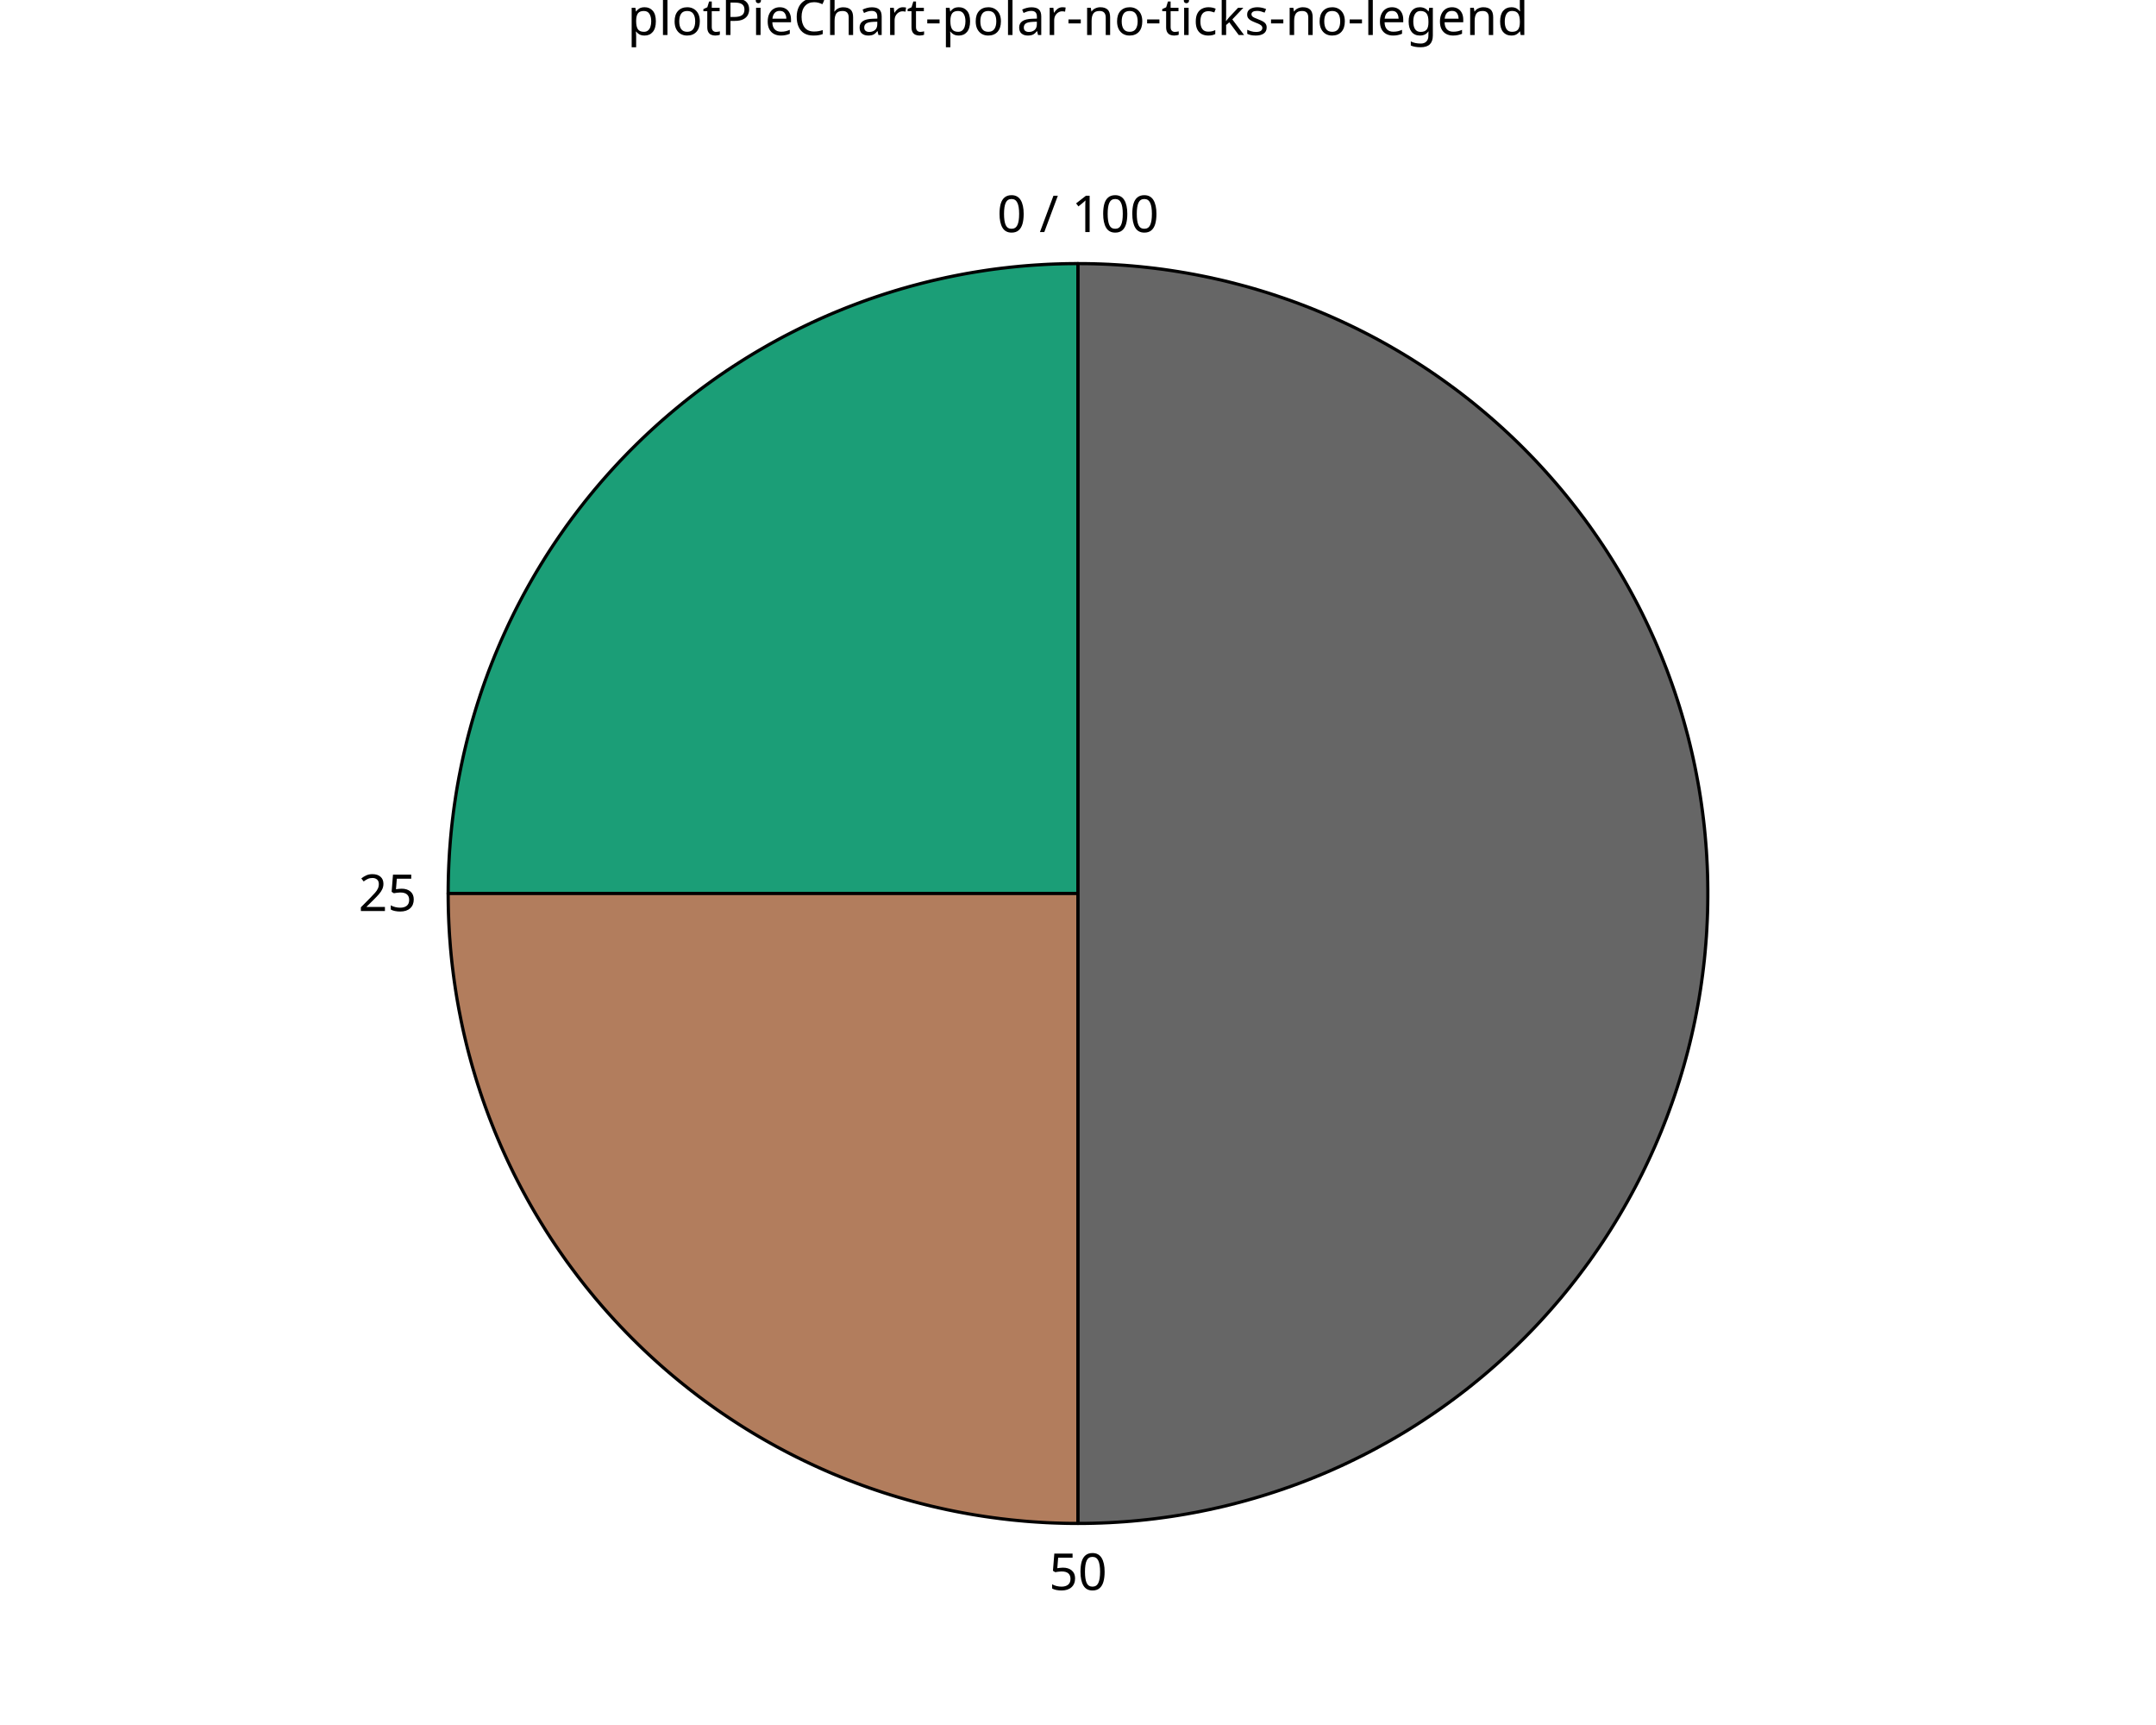
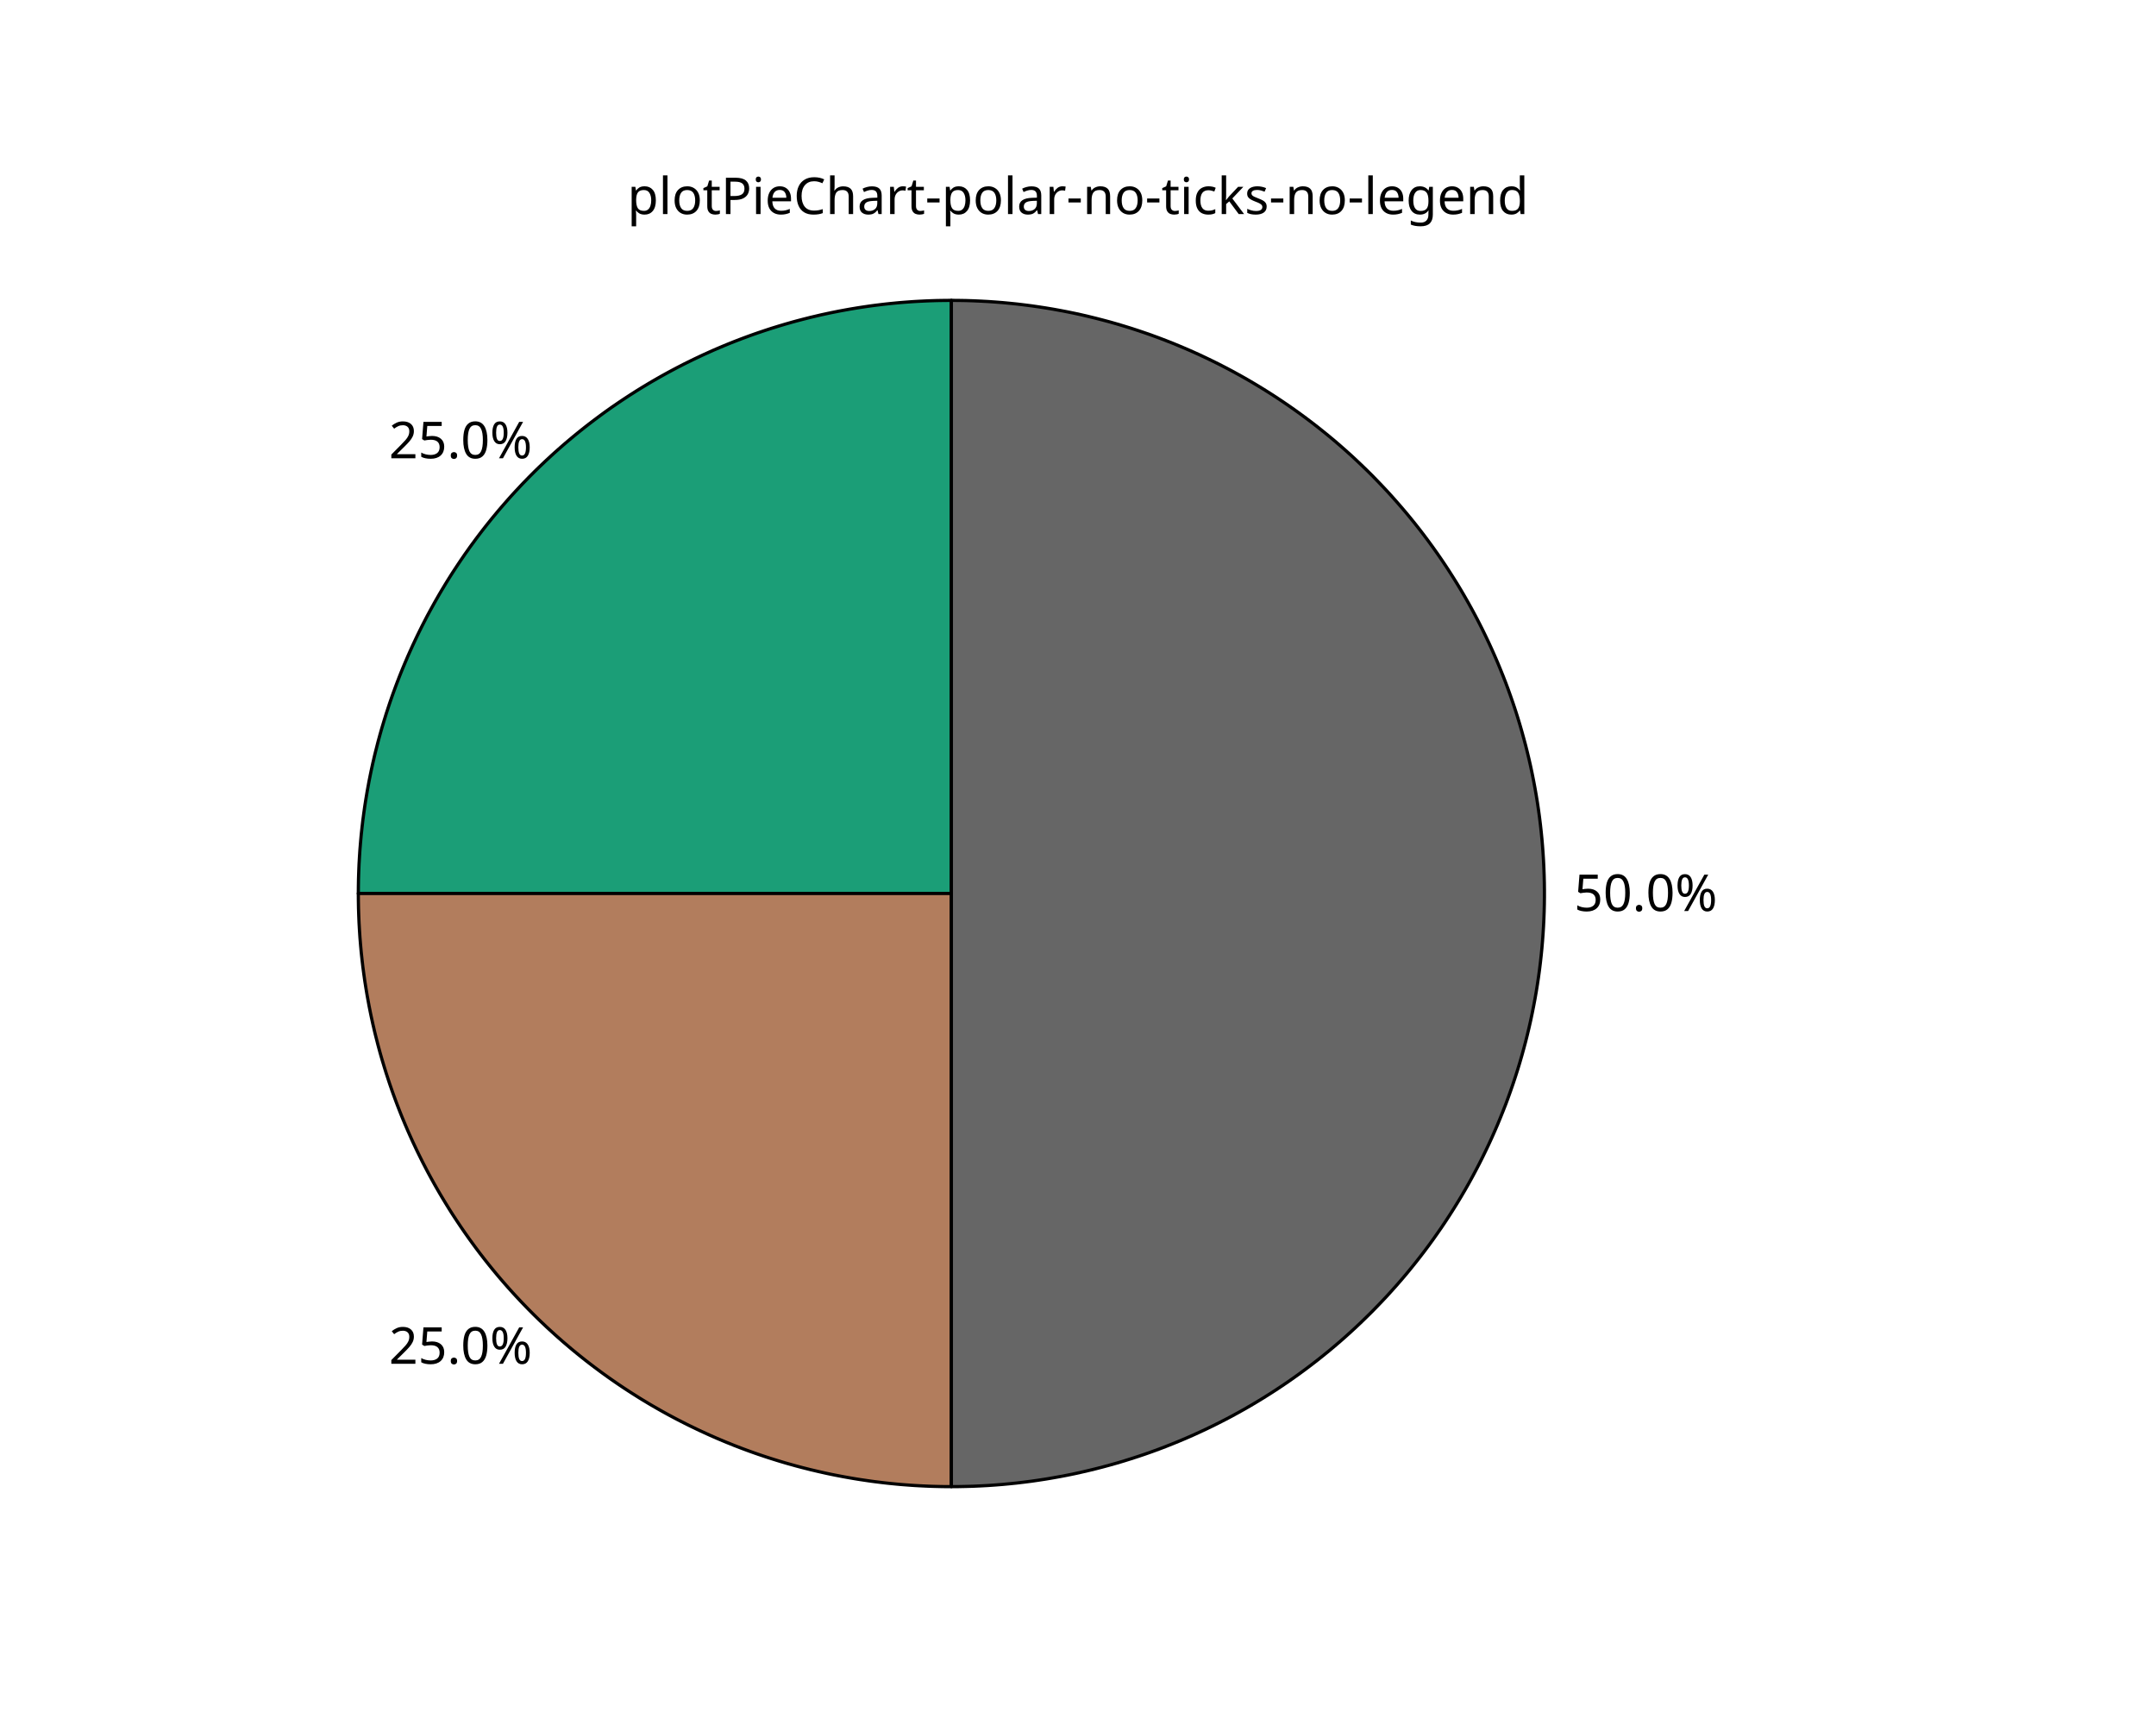
<svg xmlns="http://www.w3.org/2000/svg" class="svglite" data-engine-version="2.0" width="720.00pt" height="576.00pt" viewBox="0 0 720.00 576.00">
  <defs>
    <style type="text/css">
    .svglite line, .svglite polyline, .svglite polygon, .svglite path, .svglite rect, .svglite circle {
      fill: none;
      stroke: #000000;
      stroke-linecap: round;
      stroke-linejoin: round;
      stroke-miterlimit: 10.00;
    }
  </style>
  </defs>
  <rect width="100%" height="100%" style="stroke: none; fill: #FFFFFF;" />
  <defs>
    <clipPath id="cpMC4wMHw3MjAuMDB8MC4wMHw1NzYuMDA=">
      <rect x="0.00" y="0.00" width="720.00" height="576.00" />
    </clipPath>
  </defs>
  <g clip-path="url(#cpMC4wMHw3MjAuMDB8MC4wMHw1NzYuMDA=)">
</g>
  <defs>
-     <clipPath id="cpNDcuNjV8NjcyLjM1fDAuMDB8NTc2LjAw">
-       <rect x="47.65" y="0.00" width="624.70" height="576.00" />
+     <clipPath id="cpMC4wMHw3MjAuMDB8NTkuNzl8NTE2LjIx">
+       <rect x="0.00" y="59.79" width="720.00" height="456.42" />
    </clipPath>
  </defs>
-   <g clip-path="url(#cpNDcuNjV8NjcyLjM1fDAuMDB8NTc2LjAw)">
-     <rect x="47.65" y="0.00" width="624.70" height="576.00" style="stroke-width: 10.67; stroke: none;" />
+   <g clip-path="url(#cpMC4wMHw3MjAuMDB8NTkuNzl8NTE2LjIx)">
+     <rect x="0.00" y="59.79" width="720.00" height="456.42" style="stroke-width: 10.67; stroke: none;" />
  </g>
  <g clip-path="url(#cpMC4wMHw3MjAuMDB8MC4wMHw1NzYuMDA=)">
- </g>
-   <defs>
-     <clipPath id="cpNDcuNjV8NjcyLjM1fDIwLjcxfDU3Ni4wMA==">
-       <rect x="47.65" y="20.71" width="624.70" height="555.29" />
-     </clipPath>
-   </defs>
-   <g clip-path="url(#cpNDcuNjV8NjcyLjM1fDIwLjcxfDU3Ni4wMA==)">
-     <rect x="47.65" y="20.71" width="624.70" height="555.29" style="stroke-width: 10.67; stroke: none;" />
-     <polygon points="360.00,298.35 360.00,88.02 358.70,88.02 357.41,88.03 356.11,88.05 354.82,88.08 353.52,88.12 352.23,88.16 350.93,88.21 349.64,88.27 348.34,88.34 347.05,88.42 345.76,88.50 344.47,88.59 343.17,88.69 341.88,88.80 340.59,88.91 339.30,89.04 338.01,89.17 336.73,89.31 335.44,89.46 334.15,89.61 332.87,89.77 331.58,89.94 330.30,90.12 329.02,90.31 327.74,90.51 326.46,90.71 325.18,90.92 323.90,91.14 322.62,91.36 321.35,91.60 320.08,91.84 318.81,92.09 317.54,92.35 316.27,92.61 315.00,92.89 313.74,93.17 312.47,93.46 311.21,93.75 309.95,94.06 308.70,94.37 307.44,94.69 306.19,95.02 304.94,95.35 303.69,95.69 302.44,96.05 301.19,96.40 299.95,96.77 298.71,97.14 297.47,97.53 296.24,97.91 295.00,98.31 293.77,98.72 292.54,99.13 291.32,99.55 290.09,99.97 288.87,100.41 287.65,100.85 286.44,101.30 285.23,101.76 284.02,102.22 282.81,102.69 281.61,103.17 280.41,103.66 279.21,104.15 278.01,104.65 276.82,105.16 275.63,105.68 274.45,106.20 273.27,106.73 272.09,107.27 270.91,107.81 269.74,108.37 268.57,108.93 267.41,109.49 266.24,110.07 265.09,110.65 263.93,111.24 262.78,111.83 261.63,112.43 260.49,113.04 259.35,113.66 258.22,114.28 257.08,114.91 255.96,115.55 254.83,116.20 253.71,116.85 252.59,117.51 251.48,118.17 250.38,118.84 249.27,119.52 248.17,120.21 247.08,120.90 245.99,121.60 244.90,122.30 243.82,123.02 242.74,123.73 241.67,124.46 240.60,125.19 239.53,125.93 238.47,126.68 237.42,127.43 236.37,128.19 235.32,128.95 234.28,129.72 233.24,130.50 232.21,131.28 231.18,132.08 230.16,132.87 229.15,133.67 228.13,134.48 227.13,135.30 226.13,136.12 225.13,136.95 224.14,137.78 223.15,138.62 222.17,139.47 221.19,140.32 220.22,141.18 219.26,142.04 218.30,142.91 217.34,143.79 216.39,144.67 215.45,145.56 214.51,146.45 213.58,147.35 212.65,148.25 211.73,149.17 210.81,150.08 209.90,151.00 209.00,151.93 208.10,152.86 207.20,153.80 206.32,154.75 205.43,155.70 204.56,156.65 203.69,157.61 202.82,158.58 201.97,159.55 201.11,160.52 200.27,161.50 199.43,162.49 198.59,163.48 197.77,164.48 196.95,165.48 196.13,166.49 195.32,167.50 194.52,168.52 193.72,169.54 192.93,170.57 192.15,171.60 191.37,172.63 190.60,173.67 189.83,174.72 189.07,175.77 188.32,176.83 187.58,177.89 186.84,178.95 186.11,180.02 185.38,181.09 184.66,182.17 183.95,183.25 183.24,184.34 182.54,185.43 181.85,186.53 181.17,187.63 180.49,188.73 179.82,189.84 179.15,190.95 178.49,192.07 177.84,193.19 177.20,194.31 176.56,195.44 175.93,196.57 175.31,197.70 174.69,198.84 174.08,199.99 173.48,201.14 172.88,202.29 172.29,203.44 171.71,204.60 171.14,205.76 170.57,206.93 170.01,208.09 169.46,209.27 168.92,210.44 168.38,211.62 167.85,212.80 167.32,213.99 166.81,215.18 166.30,216.37 165.80,217.56 165.30,218.76 164.82,219.96 164.34,221.16 163.87,222.37 163.40,223.58 162.94,224.79 162.50,226.01 162.05,227.23 161.62,228.45 161.19,229.67 160.77,230.90 160.36,232.13 159.96,233.36 159.56,234.59 159.17,235.83 158.79,237.06 158.42,238.30 158.05,239.55 157.69,240.79 157.34,242.04 157.00,243.29 156.66,244.54 156.33,245.79 156.01,247.05 155.70,248.31 155.40,249.57 155.10,250.83 154.81,252.09 154.53,253.36 154.26,254.62 153.99,255.89 153.74,257.16 153.49,258.43 153.24,259.70 153.01,260.98 152.78,262.25 152.56,263.53 152.35,264.81 152.15,266.09 151.96,267.37 151.77,268.65 151.59,269.94 151.42,271.22 151.26,272.51 151.10,273.79 150.95,275.08 150.81,276.37 150.68,277.66 150.56,278.95 150.44,280.24 150.34,281.53 150.24,282.82 150.14,284.11 150.06,285.41 149.99,286.70 149.92,287.99 149.86,289.29 149.81,290.58 149.76,291.88 149.73,293.17 149.70,294.47 149.68,295.76 149.67,297.06 149.66,298.35 360.00,298.35 " style="stroke-width: 1.07; stroke-linecap: butt; fill: #1B9E77;" />
-     <polygon points="360.00,298.35 149.66,298.35 149.67,299.65 149.68,300.95 149.70,302.24 149.73,303.54 149.76,304.83 149.81,306.13 149.86,307.42 149.92,308.72 149.99,310.01 150.06,311.30 150.14,312.60 150.24,313.89 150.34,315.18 150.44,316.47 150.56,317.76 150.68,319.05 150.81,320.34 150.95,321.63 151.10,322.92 151.26,324.20 151.42,325.49 151.59,326.77 151.77,328.06 151.96,329.34 152.15,330.62 152.35,331.90 152.56,333.18 152.78,334.45 153.01,335.73 153.24,337.00 153.49,338.28 153.74,339.55 153.99,340.82 154.26,342.09 154.53,343.35 154.81,344.62 155.10,345.88 155.40,347.14 155.70,348.40 156.01,349.66 156.33,350.91 156.66,352.17 157.00,353.42 157.34,354.67 157.69,355.92 158.05,357.16 158.42,358.40 158.79,359.64 159.17,360.88 159.56,362.12 159.96,363.35 160.36,364.58 160.77,365.81 161.19,367.04 161.62,368.26 162.05,369.48 162.50,370.70 162.94,371.91 163.40,373.13 163.87,374.34 164.34,375.54 164.82,376.75 165.30,377.95 165.80,379.15 166.30,380.34 166.81,381.53 167.32,382.72 167.85,383.91 168.38,385.09 168.92,386.27 169.46,387.44 170.01,388.61 170.57,389.78 171.14,390.95 171.71,392.11 172.29,393.27 172.88,394.42 173.48,395.57 174.08,396.72 174.69,397.86 175.31,399.00 175.93,400.14 176.56,401.27 177.20,402.40 177.84,403.52 178.49,404.64 179.15,405.76 179.82,406.87 180.49,407.98 181.17,409.08 181.85,410.18 182.54,411.28 183.24,412.37 183.95,413.46 184.66,414.54 185.38,415.62 186.11,416.69 186.84,417.76 187.58,418.82 188.32,419.88 189.07,420.94 189.83,421.99 190.60,423.03 191.37,424.07 192.15,425.11 192.93,426.14 193.72,427.17 194.52,428.19 195.32,429.21 196.13,430.22 196.95,431.23 197.77,432.23 198.59,433.23 199.43,434.22 200.27,435.20 201.11,436.19 201.97,437.16 202.82,438.13 203.69,439.10 204.56,440.06 205.43,441.01 206.32,441.96 207.20,442.91 208.10,443.84 209.00,444.78 209.90,445.70 210.81,446.63 211.73,447.54 212.65,448.45 213.58,449.36 214.51,450.26 215.45,451.15 216.39,452.04 217.34,452.92 218.30,453.80 219.26,454.67 220.22,455.53 221.19,456.39 222.17,457.24 223.15,458.09 224.14,458.93 225.13,459.76 226.13,460.59 227.13,461.41 228.13,462.22 229.15,463.03 230.16,463.84 231.18,464.63 232.21,465.42 233.24,466.21 234.28,466.98 235.32,467.76 236.37,468.52 237.42,469.28 238.47,470.03 239.53,470.78 240.60,471.52 241.67,472.25 242.74,472.97 243.82,473.69 244.90,474.40 245.99,475.11 247.08,475.81 248.17,476.50 249.27,477.19 250.38,477.87 251.48,478.54 252.59,479.20 253.71,479.86 254.83,480.51 255.96,481.16 257.08,481.79 258.22,482.42 259.35,483.05 260.49,483.66 261.63,484.27 262.78,484.88 263.93,485.47 265.09,486.06 266.24,486.64 267.41,487.21 268.57,487.78 269.74,488.34 270.91,488.89 272.09,489.44 273.27,489.98 274.45,490.51 275.63,491.03 276.82,491.55 278.01,492.06 279.21,492.56 280.41,493.05 281.61,493.54 282.81,494.02 284.02,494.49 285.23,494.95 286.44,495.41 287.65,495.86 288.87,496.30 290.09,496.74 291.32,497.16 292.54,497.58 293.77,497.99 295.00,498.40 296.24,498.79 297.47,499.18 298.71,499.56 299.95,499.94 301.19,500.30 302.44,500.66 303.69,501.01 304.94,501.36 306.19,501.69 307.44,502.02 308.70,502.34 309.95,502.65 311.21,502.96 312.47,503.25 313.74,503.54 315.00,503.82 316.27,504.10 317.54,504.36 318.81,504.62 320.08,504.87 321.35,505.11 322.62,505.34 323.90,505.57 325.18,505.79 326.46,506.00 327.74,506.20 329.02,506.40 330.30,506.58 331.58,506.76 332.87,506.93 334.15,507.10 335.44,507.25 336.73,507.40 338.01,507.54 339.30,507.67 340.59,507.79 341.88,507.91 343.17,508.02 344.47,508.12 345.76,508.21 347.05,508.29 348.34,508.37 349.64,508.44 350.93,508.50 352.23,508.55 353.52,508.59 354.82,508.63 356.11,508.66 357.41,508.68 358.70,508.69 360.00,508.69 360.00,298.35 " style="stroke-width: 1.07; stroke-linecap: butt; fill: #B27D5D;" />
-     <polygon points="360.00,298.35 360.00,508.69 362.59,508.68 365.18,508.63 367.77,508.55 370.36,508.44 372.95,508.29 375.53,508.12 378.12,507.91 380.70,507.67 383.27,507.40 385.85,507.10 388.42,506.76 390.98,506.40 393.54,506.00 396.10,505.57 398.65,505.11 401.19,504.62 403.73,504.10 406.26,503.54 408.79,502.96 411.30,502.34 413.81,501.69 416.31,501.01 418.81,500.30 421.29,499.56 423.76,498.79 426.23,497.99 428.68,497.16 431.13,496.30 433.56,495.41 435.98,494.49 438.39,493.54 440.79,492.56 443.18,491.55 445.55,490.51 447.91,489.44 450.26,488.34 452.59,487.21 454.91,486.06 457.22,484.88 459.51,483.66 461.78,482.42 464.04,481.16 466.29,479.86 468.52,478.54 470.73,477.19 472.92,475.81 475.10,474.40 477.26,472.97 479.40,471.52 481.53,470.03 483.63,468.52 485.72,466.98 487.79,465.42 489.84,463.84 491.87,462.22 493.87,460.59 495.86,458.93 497.83,457.24 499.78,455.53 501.70,453.80 503.61,452.04 505.49,450.26 507.35,448.45 509.19,446.63 511.00,444.78 512.80,442.91 514.57,441.01 516.31,439.10 518.03,437.16 519.73,435.20 521.41,433.23 523.05,431.23 524.68,429.21 526.28,427.17 527.85,425.11 529.40,423.03 530.93,420.94 532.42,418.82 533.89,416.69 535.34,414.54 536.76,412.37 538.15,410.18 539.51,407.98 540.85,405.76 542.16,403.52 543.44,401.27 544.69,399.00 545.92,396.72 547.12,394.42 548.29,392.11 549.43,389.78 550.54,387.44 551.62,385.09 552.68,382.72 553.70,380.34 554.70,377.95 555.66,375.54 556.60,373.13 557.50,370.70 558.38,368.26 559.23,365.81 560.04,363.35 560.83,360.88 561.58,358.40 562.31,355.92 563.00,353.42 563.67,350.91 564.30,348.40 564.90,345.88 565.47,343.35 566.01,340.82 566.51,338.28 566.99,335.73 567.44,333.18 567.85,330.62 568.23,328.06 568.58,325.49 568.90,322.92 569.19,320.34 569.44,317.76 569.66,315.18 569.86,312.60 570.01,310.01 570.14,307.42 570.24,304.83 570.30,302.24 570.33,299.65 570.33,297.06 570.30,294.47 570.24,291.88 570.14,289.29 570.01,286.70 569.86,284.11 569.66,281.53 569.44,278.95 569.19,276.37 568.90,273.79 568.58,271.22 568.23,268.65 567.85,266.09 567.44,263.53 566.99,260.98 566.51,258.43 566.01,255.89 565.47,253.36 564.90,250.83 564.30,248.31 563.67,245.79 563.00,243.29 562.31,240.79 561.58,238.30 560.83,235.83 560.04,233.36 559.23,230.90 558.38,228.45 557.50,226.01 556.60,223.58 555.66,221.16 554.70,218.76 553.70,216.37 552.68,213.99 551.62,211.62 550.54,209.27 549.43,206.93 548.29,204.60 547.12,202.29 545.92,199.99 544.69,197.70 543.44,195.44 542.16,193.19 540.85,190.95 539.51,188.73 538.15,186.53 536.76,184.34 535.34,182.17 533.89,180.02 532.42,177.89 530.93,175.77 529.40,173.67 527.85,171.60 526.28,169.54 524.68,167.50 523.05,165.48 521.41,163.48 519.73,161.50 518.03,159.55 516.31,157.61 514.57,155.70 512.80,153.80 511.00,151.93 509.19,150.08 507.35,148.25 505.49,146.45 503.61,144.67 501.70,142.91 499.78,141.18 497.83,139.47 495.86,137.78 493.87,136.12 491.87,134.48 489.84,132.87 487.79,131.28 485.72,129.72 483.63,128.19 481.53,126.68 479.40,125.19 477.26,123.73 475.10,122.30 472.92,120.90 470.73,119.52 468.52,118.17 466.29,116.85 464.04,115.55 461.78,114.28 459.51,113.04 457.22,111.83 454.91,110.65 452.59,109.49 450.26,108.37 447.91,107.27 445.55,106.20 443.18,105.16 440.79,104.15 438.39,103.17 435.98,102.22 433.56,101.30 431.13,100.41 428.68,99.55 426.23,98.72 423.76,97.91 421.29,97.14 418.81,96.40 416.31,95.69 413.81,95.02 411.30,94.37 408.79,93.75 406.26,93.17 403.73,92.61 401.19,92.09 398.65,91.60 396.10,91.14 393.54,90.71 390.98,90.31 388.42,89.94 385.85,89.61 383.27,89.31 380.70,89.04 378.12,88.80 375.53,88.59 372.95,88.42 370.36,88.27 367.77,88.16 365.18,88.08 362.59,88.03 360.00,88.02 360.00,298.35 " style="stroke-width: 1.07; stroke-linecap: butt; fill: #666666;" />
-     <text x="360.00" y="77.50" text-anchor="middle" style="font-size: 17.00px; font-family: sans;" textLength="51.99px" lengthAdjust="spacingAndGlyphs">0 / 100</text>
-     <text x="139.15" y="304.20" text-anchor="end" style="font-size: 17.00px; font-family: sans;" textLength="18.91px" lengthAdjust="spacingAndGlyphs">25</text>
-     <text x="360.00" y="530.91" text-anchor="middle" style="font-size: 17.00px; font-family: sans;" textLength="18.91px" lengthAdjust="spacingAndGlyphs">50</text>
-     <rect x="47.65" y="20.71" width="624.70" height="555.29" style="stroke-width: 0.00; stroke: none;" />
-   </g>
-   <g clip-path="url(#cpMC4wMHw3MjAuMDB8MC4wMHw1NzYuMDA=)">
-     <polyline points="47.65,576.00 47.65,20.71 " style="stroke-width: 0.00; stroke: none; stroke-linecap: butt;" />
-     <polyline points="47.65,576.00 672.35,576.00 " style="stroke-width: 0.00; stroke: none; stroke-linecap: butt;" />
-     <text x="360.00" y="11.70" text-anchor="middle" style="font-size: 17.00px; font-family: sans;" textLength="282.55px" lengthAdjust="spacingAndGlyphs">plotPieChart-polar-no-ticks-no-legend</text>
+     <rect x="0.00" y="80.50" width="720.00" height="435.71" style="stroke-width: 10.67; stroke: none;" />
+     <polygon points="317.71,298.35 317.71,100.30 316.49,100.31 315.27,100.32 314.05,100.34 312.83,100.36 311.61,100.40 310.39,100.44 309.18,100.49 307.96,100.55 306.74,100.61 305.52,100.68 304.30,100.76 303.09,100.85 301.87,100.94 300.65,101.04 299.44,101.15 298.22,101.27 297.01,101.39 295.80,101.52 294.59,101.66 293.37,101.81 292.16,101.96 290.96,102.12 289.75,102.29 288.54,102.47 287.33,102.65 286.13,102.84 284.92,103.04 283.72,103.24 282.52,103.46 281.32,103.68 280.12,103.90 278.93,104.14 277.73,104.38 276.54,104.63 275.34,104.89 274.15,105.15 272.96,105.43 271.78,105.71 270.59,105.99 269.41,106.29 268.22,106.59 267.04,106.90 265.86,107.21 264.69,107.53 263.51,107.87 262.34,108.20 261.17,108.55 260.00,108.90 258.84,109.26 257.67,109.62 256.51,110.00 255.35,110.38 254.20,110.77 253.04,111.16 251.89,111.56 250.74,111.97 249.59,112.39 248.45,112.81 247.31,113.24 246.17,113.68 245.03,114.12 243.90,114.57 242.77,115.03 241.64,115.50 240.52,115.97 239.39,116.45 238.27,116.93 237.16,117.43 236.05,117.93 234.94,118.43 233.83,118.95 232.73,119.47 231.63,119.99 230.53,120.53 229.43,121.07 228.34,121.61 227.26,122.17 226.17,122.73 225.09,123.30 224.02,123.87 222.94,124.45 221.87,125.04 220.81,125.63 219.75,126.23 218.69,126.84 217.63,127.45 216.58,128.07 215.54,128.70 214.49,129.33 213.45,129.97 212.42,130.61 211.39,131.27 210.36,131.92 209.34,132.59 208.32,133.26 207.30,133.94 206.29,134.62 205.29,135.31 204.28,136.00 203.28,136.71 202.29,137.41 201.30,138.13 200.32,138.85 199.34,139.58 198.36,140.31 197.39,141.05 196.42,141.79 195.46,142.54 194.50,143.30 193.55,144.06 192.60,144.83 191.66,145.60 190.72,146.38 189.79,147.16 188.86,147.95 187.93,148.75 187.02,149.55 186.10,150.36 185.19,151.17 184.29,151.99 183.39,152.82 182.49,153.65 181.61,154.48 180.72,155.33 179.84,156.17 178.97,157.02 178.10,157.88 177.24,158.74 176.38,159.61 175.53,160.49 174.68,161.36 173.84,162.25 173.01,163.14 172.18,164.03 171.35,164.93 170.53,165.83 169.72,166.74 168.91,167.66 168.11,168.58 167.31,169.50 166.52,170.43 165.74,171.36 164.96,172.30 164.18,173.24 163.42,174.19 162.65,175.14 161.90,176.10 161.15,177.06 160.40,178.03 159.67,179.00 158.93,179.98 158.21,180.96 157.49,181.94 156.77,182.93 156.07,183.93 155.36,184.92 154.67,185.93 153.98,186.93 153.30,187.94 152.62,188.96 151.95,189.98 151.28,191.00 150.62,192.03 149.97,193.06 149.33,194.09 148.69,195.13 148.06,196.18 147.43,197.22 146.81,198.27 146.20,199.33 145.59,200.39 144.99,201.45 144.40,202.52 143.81,203.59 143.23,204.66 142.65,205.73 142.09,206.81 141.53,207.90 140.97,208.99 140.43,210.08 139.89,211.17 139.35,212.27 138.83,213.37 138.31,214.47 137.79,215.58 137.29,216.69 136.79,217.80 136.29,218.92 135.81,220.04 135.33,221.16 134.86,222.28 134.39,223.41 133.93,224.54 133.48,225.67 133.04,226.81 132.60,227.95 132.17,229.09 131.75,230.24 131.33,231.38 130.92,232.53 130.52,233.68 130.12,234.84 129.74,235.99 129.36,237.15 128.98,238.31 128.62,239.48 128.26,240.64 127.91,241.81 127.56,242.98 127.22,244.16 126.89,245.33 126.57,246.51 126.25,247.68 125.95,248.86 125.65,250.05 125.35,251.23 125.06,252.42 124.79,253.60 124.51,254.79 124.25,255.98 123.99,257.18 123.74,258.37 123.50,259.57 123.26,260.76 123.04,261.96 122.82,263.16 122.60,264.36 122.40,265.57 122.20,266.77 122.01,267.97 121.82,269.18 121.65,270.39 121.48,271.60 121.32,272.81 121.16,274.02 121.02,275.23 120.88,276.44 120.75,277.65 120.62,278.87 120.51,280.08 120.40,281.30 120.30,282.51 120.20,283.73 120.12,284.94 120.04,286.16 119.97,287.38 119.90,288.60 119.85,289.82 119.80,291.04 119.76,292.26 119.72,293.47 119.70,294.69 119.68,295.91 119.67,297.13 119.66,298.35 317.71,298.35 " style="stroke-width: 1.07; stroke-linecap: butt; fill: #1B9E77;" />
+     <polygon points="317.71,298.35 119.66,298.35 119.67,299.57 119.68,300.79 119.70,302.01 119.72,303.23 119.76,304.45 119.80,305.67 119.85,306.89 119.90,308.11 119.97,309.33 120.04,310.55 120.12,311.76 120.20,312.98 120.30,314.20 120.40,315.41 120.51,316.63 120.62,317.84 120.75,319.06 120.88,320.27 121.02,321.48 121.16,322.69 121.32,323.90 121.48,325.11 121.65,326.32 121.82,327.53 122.01,328.73 122.20,329.94 122.40,331.14 122.60,332.34 122.82,333.55 123.04,334.75 123.26,335.94 123.50,337.14 123.74,338.34 123.99,339.53 124.25,340.72 124.51,341.91 124.79,343.10 125.06,344.29 125.35,345.48 125.65,346.66 125.95,347.84 126.25,349.02 126.57,350.20 126.89,351.38 127.22,352.55 127.56,353.73 127.91,354.90 128.26,356.06 128.62,357.23 128.98,358.39 129.36,359.55 129.74,360.71 130.12,361.87 130.52,363.02 130.92,364.18 131.33,365.33 131.75,366.47 132.17,367.62 132.60,368.76 133.04,369.90 133.48,371.03 133.93,372.17 134.39,373.30 134.86,374.43 135.33,375.55 135.81,376.67 136.29,377.79 136.79,378.91 137.29,380.02 137.79,381.13 138.31,382.24 138.83,383.34 139.35,384.44 139.89,385.54 140.43,386.63 140.97,387.72 141.53,388.81 142.09,389.89 142.65,390.97 143.23,392.05 143.81,393.12 144.40,394.19 144.99,395.26 145.59,396.32 146.20,397.38 146.81,398.43 147.43,399.48 148.06,400.53 148.69,401.57 149.33,402.61 149.97,403.65 150.62,404.68 151.28,405.71 151.95,406.73 152.62,407.75 153.30,408.76 153.98,409.78 154.67,410.78 155.36,411.78 156.07,412.78 156.77,413.78 157.49,414.76 158.21,415.75 158.93,416.73 159.67,417.71 160.40,418.68 161.15,419.64 161.90,420.61 162.65,421.56 163.42,422.52 164.18,423.46 164.96,424.41 165.74,425.35 166.52,426.28 167.31,427.21 168.11,428.13 168.91,429.05 169.72,429.97 170.53,430.87 171.35,431.78 172.18,432.68 173.01,433.57 173.84,434.46 174.68,435.34 175.53,436.22 176.38,437.10 177.24,437.96 178.10,438.83 178.97,439.68 179.84,440.54 180.72,441.38 181.61,442.22 182.49,443.06 183.39,443.89 184.29,444.71 185.19,445.53 186.10,446.35 187.02,447.15 187.93,447.96 188.86,448.75 189.79,449.54 190.72,450.33 191.66,451.11 192.60,451.88 193.55,452.65 194.50,453.41 195.46,454.17 196.42,454.92 197.39,455.66 198.36,456.40 199.34,457.13 200.32,457.86 201.30,458.58 202.29,459.29 203.28,460.00 204.28,460.70 205.29,461.40 206.29,462.09 207.30,462.77 208.32,463.45 209.34,464.12 210.36,464.78 211.39,465.44 212.42,466.09 213.45,466.74 214.49,467.38 215.54,468.01 216.58,468.64 217.63,469.26 218.69,469.87 219.75,470.48 220.81,471.08 221.87,471.67 222.94,472.26 224.02,472.84 225.09,473.41 226.17,473.98 227.26,474.54 228.34,475.09 229.43,475.64 230.53,476.18 231.63,476.71 232.73,477.24 233.83,477.76 234.94,478.27 236.05,478.78 237.16,479.28 238.27,479.77 239.39,480.26 240.52,480.74 241.64,481.21 242.77,481.68 243.90,482.13 245.03,482.59 246.17,483.03 247.31,483.47 248.45,483.90 249.59,484.32 250.74,484.74 251.89,485.15 253.04,485.55 254.20,485.94 255.35,486.33 256.51,486.71 257.67,487.08 258.84,487.45 260.00,487.81 261.17,488.16 262.34,488.51 263.51,488.84 264.69,489.17 265.86,489.50 267.04,489.81 268.22,490.12 269.41,490.42 270.59,490.72 271.78,491.00 272.96,491.28 274.15,491.55 275.34,491.82 276.54,492.08 277.73,492.33 278.93,492.57 280.12,492.80 281.32,493.03 282.52,493.25 283.72,493.46 284.92,493.67 286.13,493.87 287.33,494.06 288.54,494.24 289.75,494.42 290.96,494.59 292.16,494.75 293.37,494.90 294.59,495.05 295.80,495.19 297.01,495.32 298.22,495.44 299.44,495.56 300.65,495.67 301.87,495.77 303.09,495.86 304.30,495.95 305.52,496.03 306.74,496.10 307.96,496.16 309.18,496.22 310.39,496.27 311.61,496.31 312.83,496.34 314.05,496.37 315.27,496.39 316.49,496.40 317.71,496.40 317.71,298.35 " style="stroke-width: 1.07; stroke-linecap: butt; fill: #B27D5D;" />
+     <polygon points="317.71,298.35 317.71,496.40 320.15,496.39 322.59,496.34 325.03,496.27 327.47,496.16 329.90,496.03 332.34,495.86 334.77,495.67 337.20,495.44 339.63,495.19 342.05,494.90 344.47,494.59 346.89,494.24 349.30,493.87 351.70,493.46 354.10,493.03 356.50,492.57 358.89,492.08 361.27,491.55 363.65,491.00 366.02,490.42 368.38,489.81 370.74,489.17 373.08,488.51 375.42,487.81 377.75,487.08 380.07,486.33 382.38,485.55 384.68,484.74 386.98,483.90 389.26,483.03 391.53,482.13 393.78,481.21 396.03,480.26 398.27,479.28 400.49,478.27 402.70,477.24 404.90,476.18 407.08,475.09 409.25,473.98 411.41,472.84 413.55,471.67 415.68,470.48 417.79,469.26 419.89,468.01 421.97,466.74 424.04,465.44 426.09,464.12 428.12,462.77 430.14,461.40 432.14,460.00 434.12,458.58 436.09,457.13 438.04,455.66 439.96,454.17 441.87,452.65 443.77,451.11 445.64,449.54 447.49,447.96 449.32,446.35 451.14,444.71 452.93,443.06 454.70,441.38 456.45,439.68 458.19,437.96 459.89,436.22 461.58,434.46 463.25,432.68 464.89,430.87 466.51,429.05 468.11,427.21 469.69,425.35 471.24,423.46 472.77,421.56 474.28,419.64 475.76,417.71 477.22,415.75 478.65,413.78 480.06,411.78 481.45,409.78 482.81,407.75 484.14,405.71 485.45,403.65 486.74,401.57 488.00,399.48 489.23,397.38 490.44,395.26 491.62,393.12 492.77,390.97 493.90,388.81 495.00,386.63 496.07,384.44 497.12,382.24 498.14,380.02 499.13,377.79 500.10,375.55 501.03,373.30 501.94,371.03 502.83,368.76 503.68,366.47 504.50,364.18 505.30,361.87 506.07,359.55 506.81,357.23 507.52,354.90 508.20,352.55 508.85,350.20 509.48,347.84 510.07,345.48 510.64,343.10 511.18,340.72 511.68,338.34 512.16,335.94 512.61,333.55 513.03,331.14 513.42,328.73 513.78,326.32 514.11,323.90 514.41,321.48 514.68,319.06 514.92,316.63 515.13,314.20 515.31,311.76 515.46,309.33 515.58,306.89 515.67,304.45 515.73,302.01 515.76,299.57 515.76,297.13 515.73,294.69 515.67,292.26 515.58,289.82 515.46,287.38 515.31,284.94 515.13,282.51 514.92,280.08 514.68,277.65 514.41,275.23 514.11,272.81 513.78,270.39 513.42,267.97 513.03,265.57 512.61,263.16 512.16,260.76 511.68,258.37 511.18,255.98 510.64,253.60 510.07,251.23 509.48,248.86 508.85,246.51 508.20,244.16 507.52,241.81 506.81,239.48 506.07,237.15 505.30,234.84 504.50,232.53 503.68,230.24 502.83,227.95 501.94,225.67 501.03,223.41 500.10,221.16 499.13,218.92 498.14,216.69 497.12,214.47 496.07,212.27 495.00,210.08 493.90,207.90 492.77,205.73 491.62,203.59 490.44,201.45 489.23,199.33 488.00,197.22 486.74,195.13 485.45,193.06 484.14,191.00 482.81,188.96 481.45,186.93 480.06,184.92 478.65,182.93 477.22,180.96 475.76,179.00 474.28,177.06 472.77,175.14 471.24,173.24 469.69,171.36 468.11,169.50 466.51,167.66 464.89,165.83 463.25,164.03 461.58,162.25 459.89,160.49 458.19,158.74 456.45,157.02 454.70,155.33 452.93,153.65 451.14,151.99 449.32,150.36 447.49,148.75 445.64,147.16 443.77,145.60 441.87,144.06 439.96,142.54 438.04,141.05 436.09,139.58 434.12,138.13 432.14,136.71 430.14,135.31 428.12,133.94 426.09,132.59 424.04,131.27 421.97,129.97 419.89,128.70 417.79,127.45 415.68,126.23 413.55,125.04 411.41,123.87 409.25,122.73 407.08,121.61 404.90,120.53 402.70,119.47 400.49,118.43 398.27,117.43 396.03,116.45 393.78,115.50 391.53,114.57 389.26,113.68 386.98,112.81 384.68,111.97 382.38,111.16 380.07,110.38 377.75,109.62 375.42,108.90 373.08,108.20 370.74,107.53 368.38,106.90 366.02,106.29 363.65,105.71 361.27,105.15 358.89,104.63 356.50,104.14 354.10,103.68 351.70,103.24 349.30,102.84 346.89,102.47 344.47,102.12 342.05,101.81 339.63,101.52 337.20,101.27 334.77,101.04 332.34,100.85 329.90,100.68 327.47,100.55 325.03,100.44 322.59,100.36 320.15,100.32 317.71,100.30 317.71,298.35 " style="stroke-width: 1.07; stroke-linecap: butt; fill: #666666;" />
+     <text x="177.73" y="153.02" text-anchor="end" style="font-size: 17.00px; font-family: sans;" textLength="48.21px" lengthAdjust="spacingAndGlyphs">25.0%</text>
+     <text x="177.73" y="455.38" text-anchor="end" style="font-size: 17.00px; font-family: sans;" textLength="48.21px" lengthAdjust="spacingAndGlyphs">25.0%</text>
+     <text x="525.66" y="304.20" style="font-size: 17.00px; font-family: sans;" textLength="48.21px" lengthAdjust="spacingAndGlyphs">50.0%</text>
+     <rect x="0.00" y="80.50" width="720.00" height="435.71" style="stroke-width: 0.00; stroke: none;" />
+     <polyline points="0.00,516.21 0.00,80.50 " style="stroke-width: 0.00; stroke: none; stroke-linecap: butt;" />
+     <polyline points="0.00,516.21 720.00,516.21 " style="stroke-width: 0.00; stroke: none; stroke-linecap: butt;" />
+     <text x="360.00" y="71.49" text-anchor="middle" style="font-size: 17.00px; font-family: sans;" textLength="282.55px" lengthAdjust="spacingAndGlyphs">plotPieChart-polar-no-ticks-no-legend</text>
  </g>
</svg>
